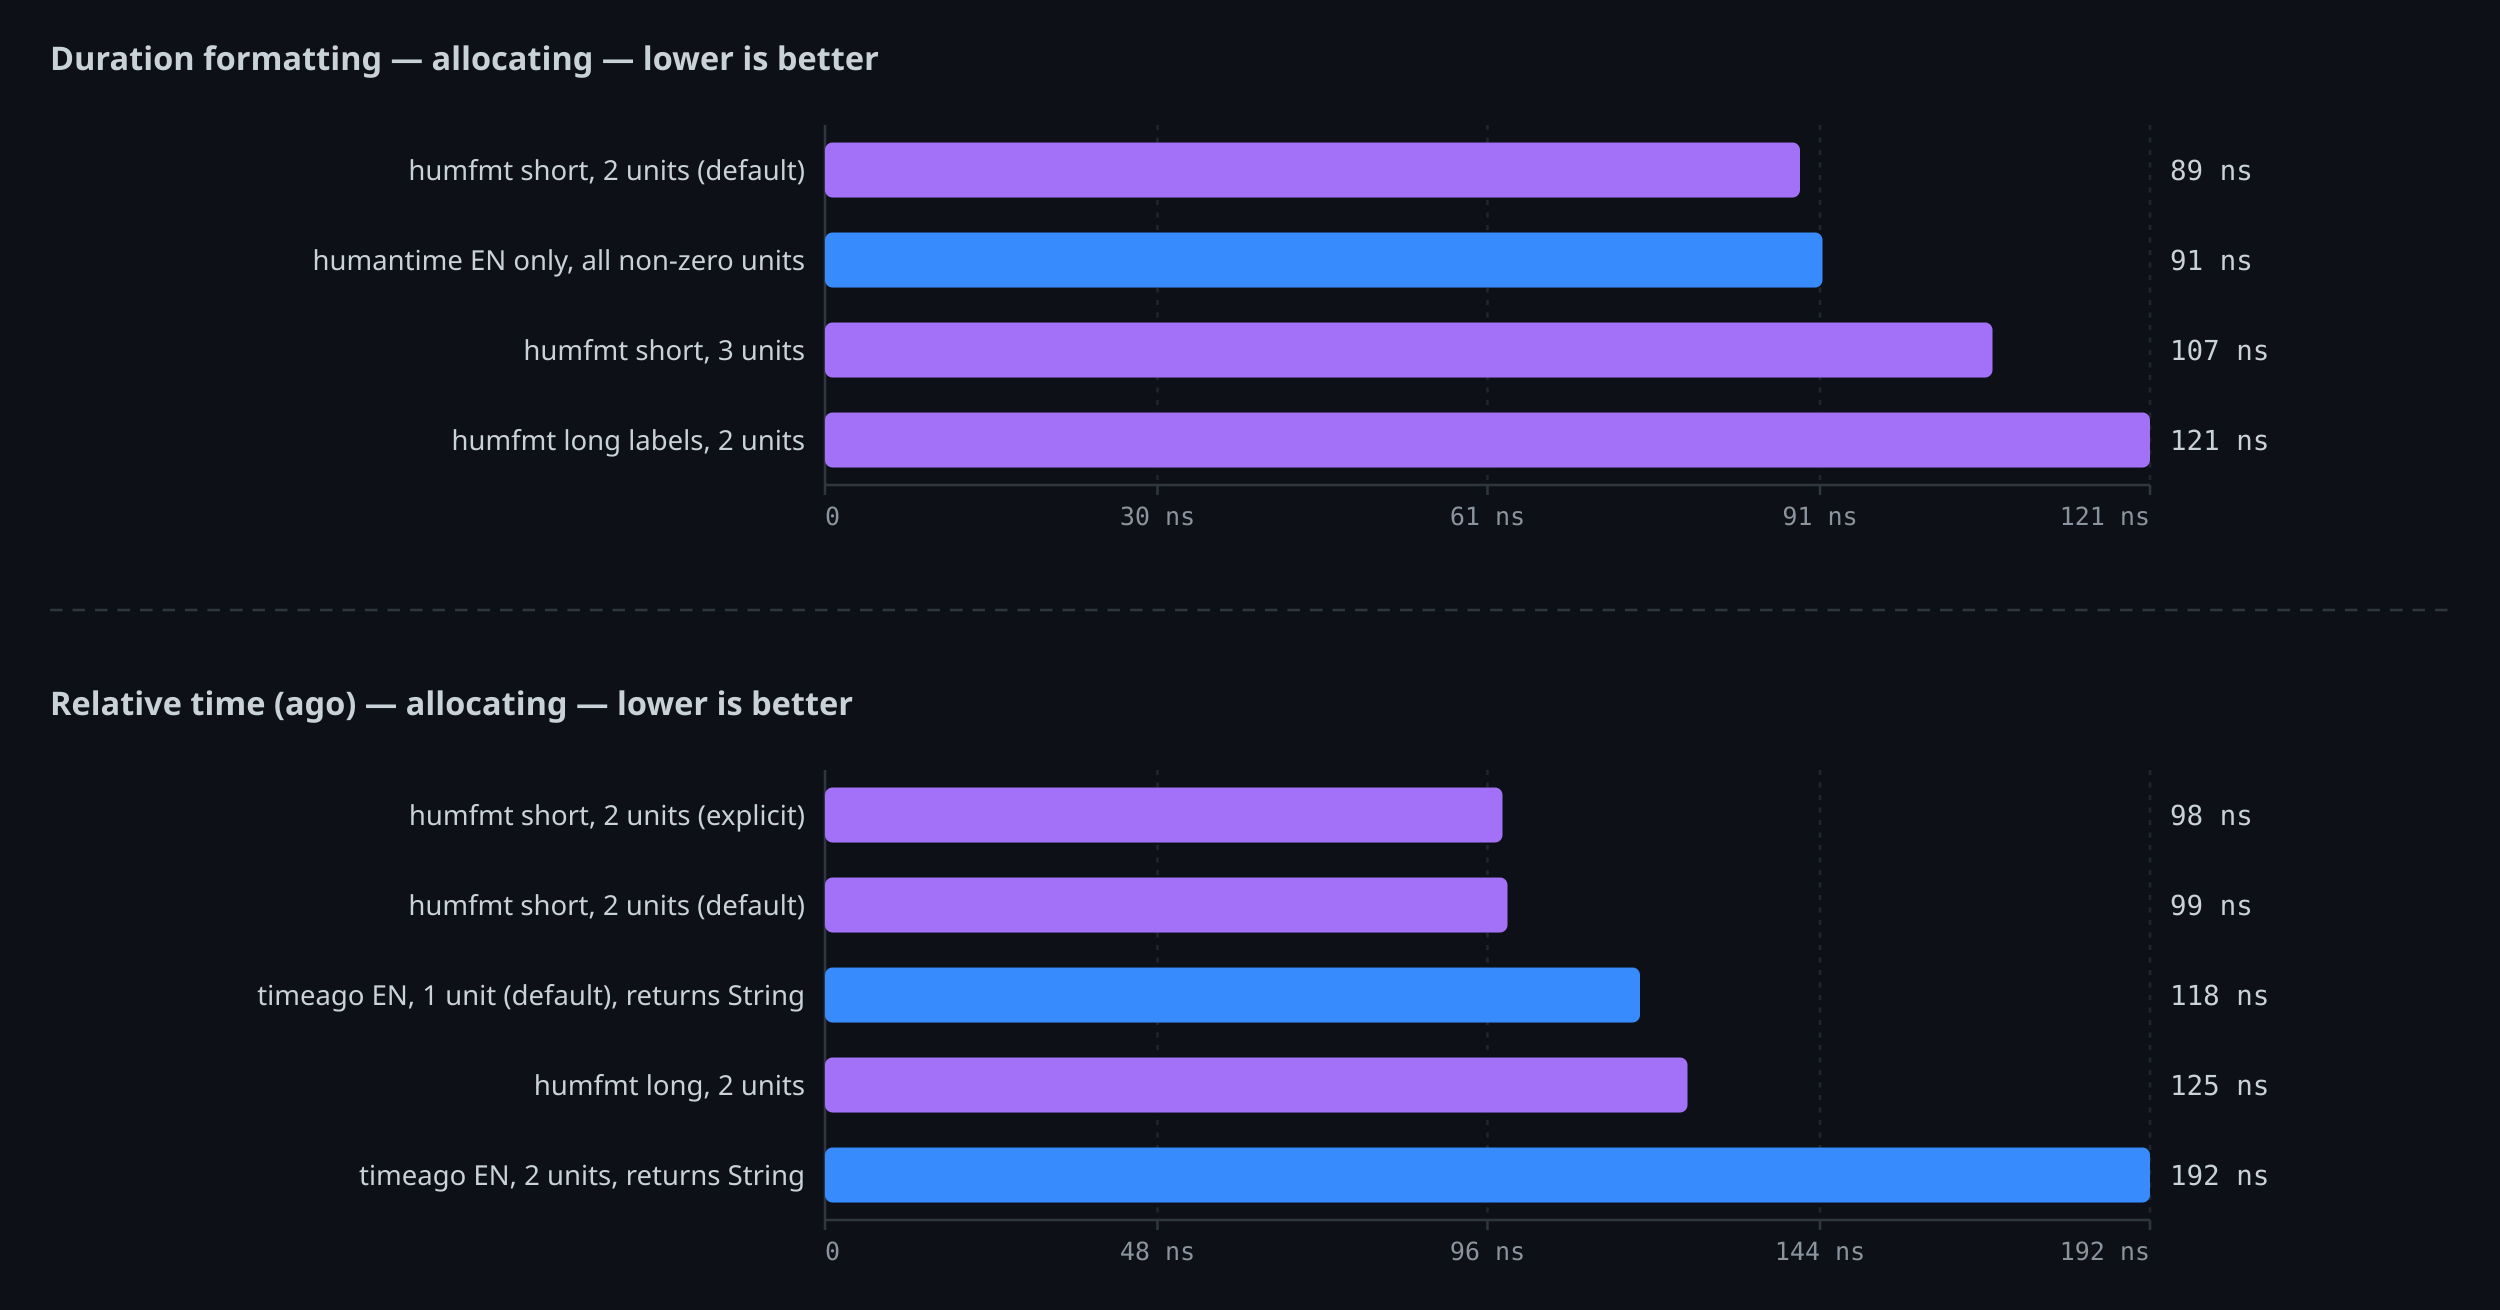
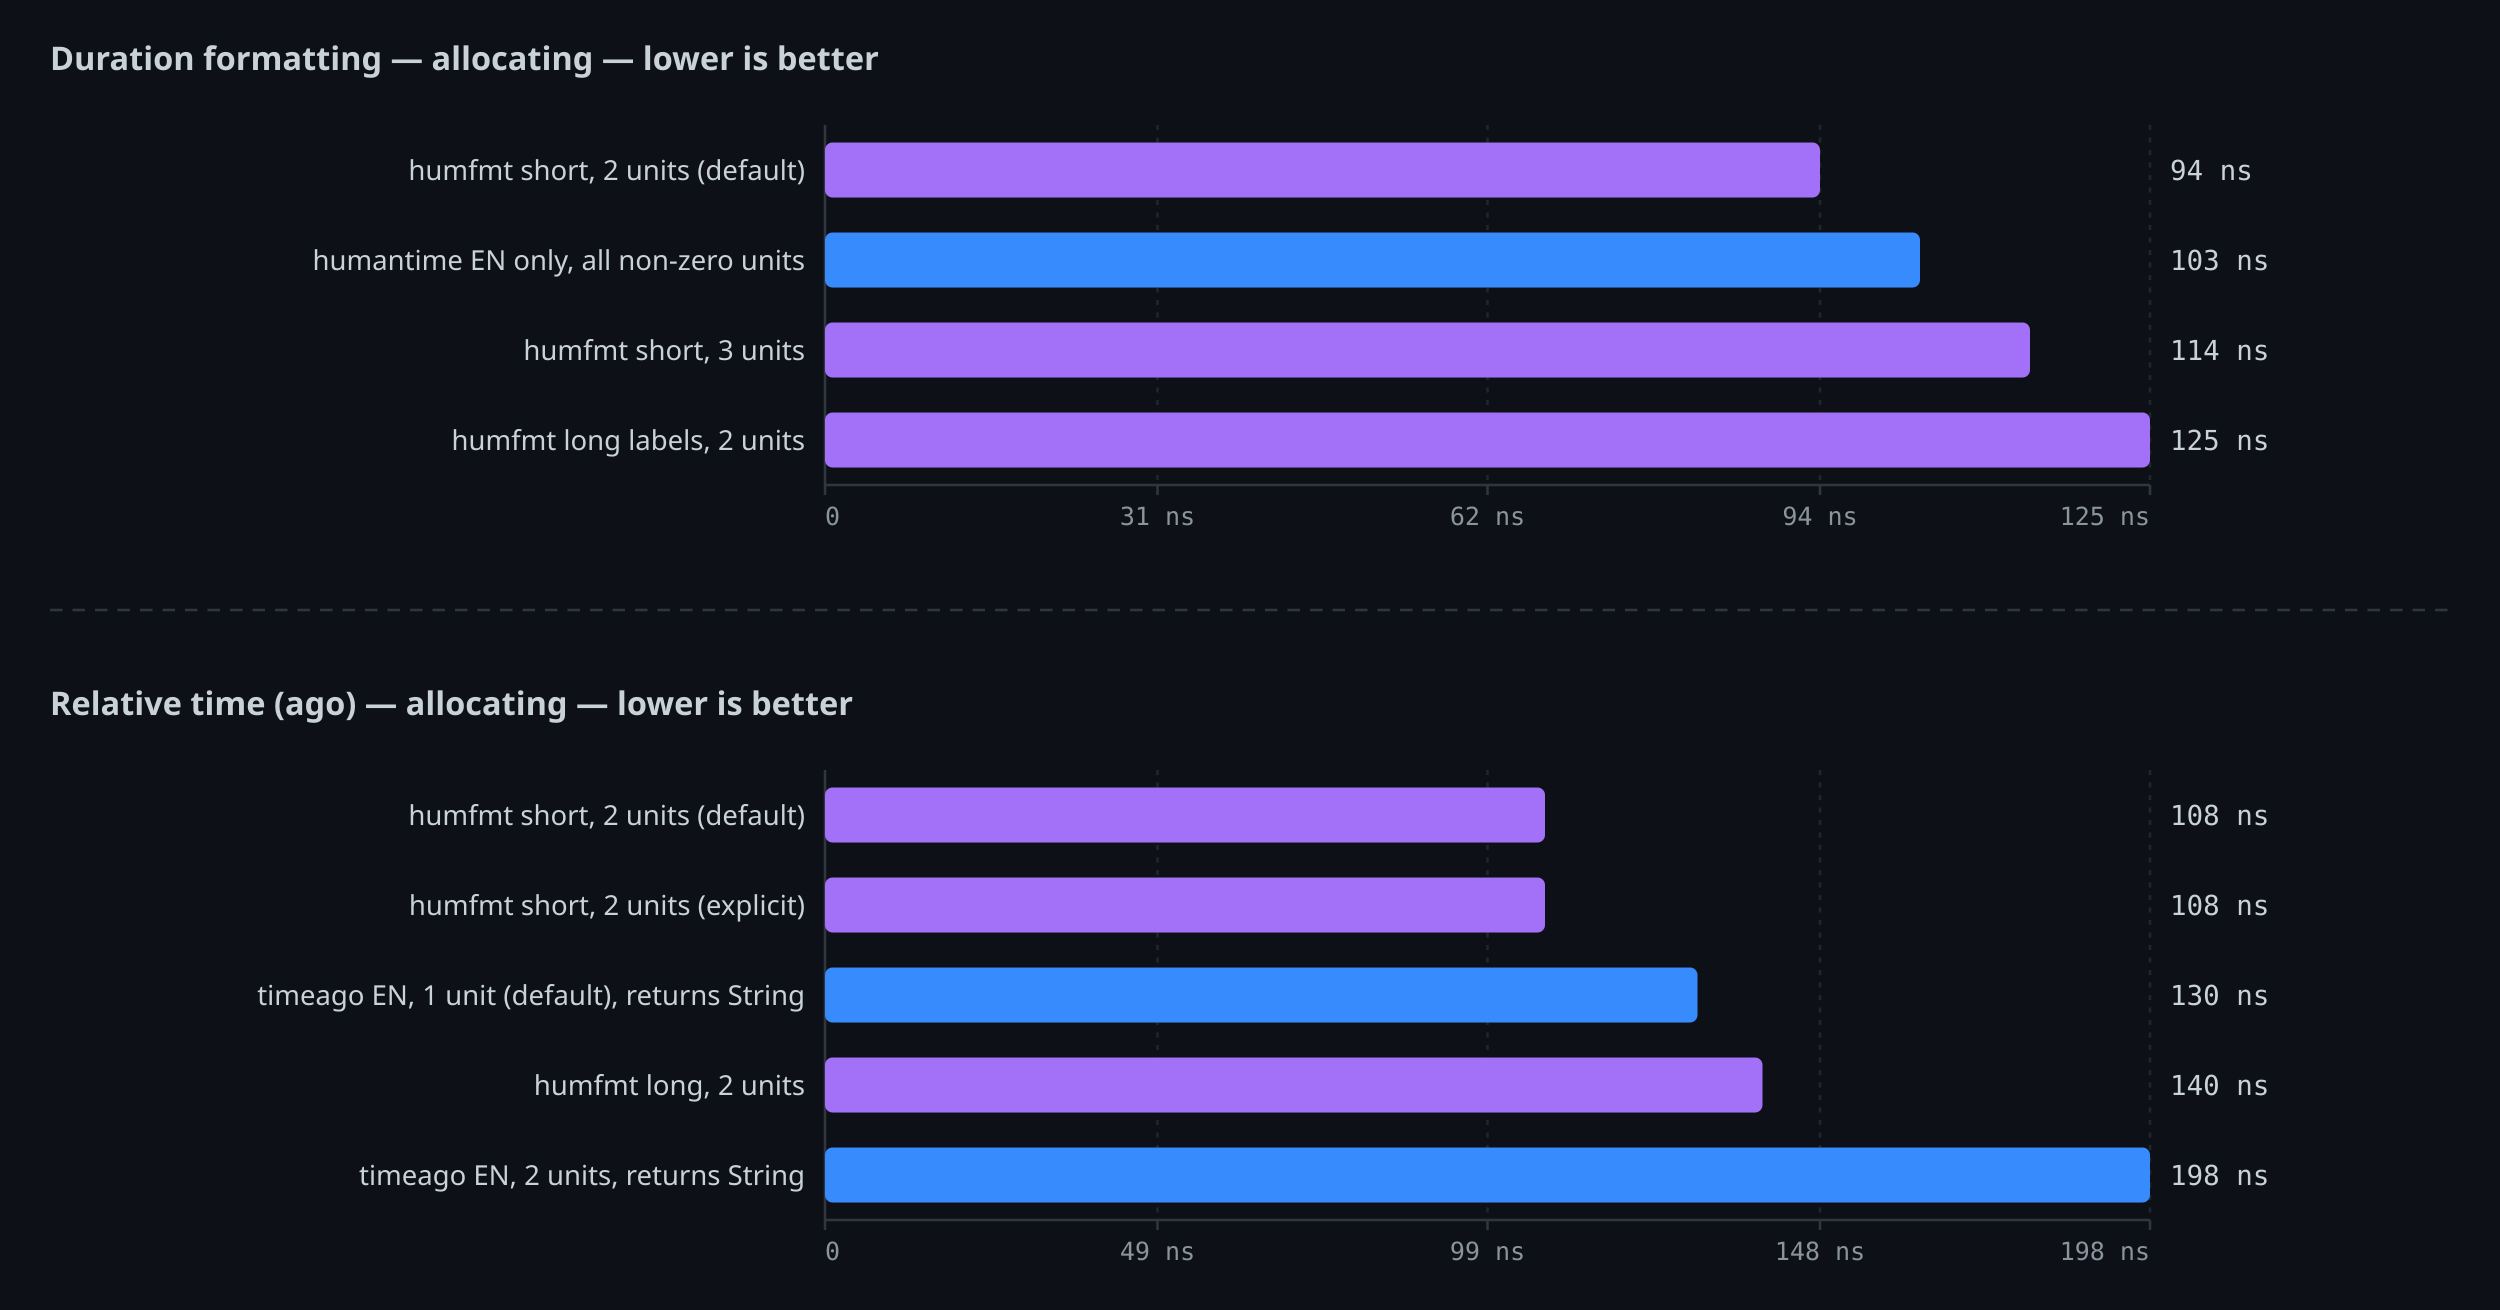
<svg xmlns="http://www.w3.org/2000/svg" width="1000" height="524" viewBox="0 0 1000 524">
  <rect width="100%" height="100%" fill="#0d1117" />
  <text x="20" y="28" fill="#c9d1d9" font-family="ui-sans-serif,system-ui,sans-serif" font-size="13" font-weight="600">Duration formatting — allocating — lower is better</text>
  <line x1="330" y1="50" x2="330" y2="194" stroke="#30363d" stroke-width="1" />
  <line x1="330" y1="194" x2="860" y2="194" stroke="#30363d" stroke-width="1" />
  <line x1="330" y1="194" x2="330" y2="198" stroke="#30363d" stroke-width="1" />
  <text x="330" y="210" fill="#8b949e" font-family="ui-monospace,monospace" font-size="10" text-anchor="start">0</text>
  <line x1="463" y1="50" x2="463" y2="194" stroke="#21262d" stroke-width="1" stroke-dasharray="2 3" />
  <line x1="463" y1="194" x2="463" y2="198" stroke="#30363d" stroke-width="1" />
-   <text x="463" y="210" fill="#8b949e" font-family="ui-monospace,monospace" font-size="10" text-anchor="middle">30 ns</text>
+   <text x="463" y="210" fill="#8b949e" font-family="ui-monospace,monospace" font-size="10" text-anchor="middle">31 ns</text>
  <line x1="595" y1="50" x2="595" y2="194" stroke="#21262d" stroke-width="1" stroke-dasharray="2 3" />
  <line x1="595" y1="194" x2="595" y2="198" stroke="#30363d" stroke-width="1" />
-   <text x="595" y="210" fill="#8b949e" font-family="ui-monospace,monospace" font-size="10" text-anchor="middle">61 ns</text>
+   <text x="595" y="210" fill="#8b949e" font-family="ui-monospace,monospace" font-size="10" text-anchor="middle">62 ns</text>
  <line x1="728" y1="50" x2="728" y2="194" stroke="#21262d" stroke-width="1" stroke-dasharray="2 3" />
  <line x1="728" y1="194" x2="728" y2="198" stroke="#30363d" stroke-width="1" />
-   <text x="728" y="210" fill="#8b949e" font-family="ui-monospace,monospace" font-size="10" text-anchor="middle">91 ns</text>
+   <text x="728" y="210" fill="#8b949e" font-family="ui-monospace,monospace" font-size="10" text-anchor="middle">94 ns</text>
  <line x1="860" y1="50" x2="860" y2="194" stroke="#21262d" stroke-width="1" stroke-dasharray="2 3" />
  <line x1="860" y1="194" x2="860" y2="198" stroke="#30363d" stroke-width="1" />
-   <text x="860" y="210" fill="#8b949e" font-family="ui-monospace,monospace" font-size="10" text-anchor="end">121 ns</text>
-   <rect x="330" y="57" width="390" height="22" fill="#a371f7" rx="3" />
+   <text x="860" y="210" fill="#8b949e" font-family="ui-monospace,monospace" font-size="10" text-anchor="end">125 ns</text>
+   <rect x="330" y="57" width="398" height="22" fill="#a371f7" rx="3" />
  <text x="322" y="72" fill="#c9d1d9" font-family="ui-sans-serif,system-ui,sans-serif" font-size="11" text-anchor="end">humfmt  short, 2 units (default)</text>
-   <text x="868" y="72" fill="#c9d1d9" font-family="ui-monospace,monospace" font-size="11">89 ns</text>
-   <rect x="330" y="93" width="399" height="22" fill="#388bfd" rx="3" />
+   <text x="868" y="72" fill="#c9d1d9" font-family="ui-monospace,monospace" font-size="11">94 ns</text>
+   <rect x="330" y="93" width="438" height="22" fill="#388bfd" rx="3" />
  <text x="322" y="108" fill="#c9d1d9" font-family="ui-sans-serif,system-ui,sans-serif" font-size="11" text-anchor="end">humantime  EN only, all non-zero units</text>
-   <text x="868" y="108" fill="#c9d1d9" font-family="ui-monospace,monospace" font-size="11">91 ns</text>
-   <rect x="330" y="129" width="467" height="22" fill="#a371f7" rx="3" />
+   <text x="868" y="108" fill="#c9d1d9" font-family="ui-monospace,monospace" font-size="11">103 ns</text>
+   <rect x="330" y="129" width="482" height="22" fill="#a371f7" rx="3" />
  <text x="322" y="144" fill="#c9d1d9" font-family="ui-sans-serif,system-ui,sans-serif" font-size="11" text-anchor="end">humfmt  short, 3 units</text>
-   <text x="868" y="144" fill="#c9d1d9" font-family="ui-monospace,monospace" font-size="11">107 ns</text>
+   <text x="868" y="144" fill="#c9d1d9" font-family="ui-monospace,monospace" font-size="11">114 ns</text>
  <rect x="330" y="165" width="530" height="22" fill="#a371f7" rx="3" />
  <text x="322" y="180" fill="#c9d1d9" font-family="ui-sans-serif,system-ui,sans-serif" font-size="11" text-anchor="end">humfmt  long labels, 2 units</text>
-   <text x="868" y="180" fill="#c9d1d9" font-family="ui-monospace,monospace" font-size="11">121 ns</text>
+   <text x="868" y="180" fill="#c9d1d9" font-family="ui-monospace,monospace" font-size="11">125 ns</text>
  <line x1="20" y1="244" x2="980" y2="244" stroke="#30363d" stroke-width="1" stroke-dasharray="5 4" />
  <text x="20" y="286" fill="#c9d1d9" font-family="ui-sans-serif,system-ui,sans-serif" font-size="13" font-weight="600">Relative time (ago) — allocating — lower is better</text>
  <line x1="330" y1="308" x2="330" y2="488" stroke="#30363d" stroke-width="1" />
  <line x1="330" y1="488" x2="860" y2="488" stroke="#30363d" stroke-width="1" />
  <line x1="330" y1="488" x2="330" y2="492" stroke="#30363d" stroke-width="1" />
  <text x="330" y="504" fill="#8b949e" font-family="ui-monospace,monospace" font-size="10" text-anchor="start">0</text>
  <line x1="463" y1="308" x2="463" y2="488" stroke="#21262d" stroke-width="1" stroke-dasharray="2 3" />
  <line x1="463" y1="488" x2="463" y2="492" stroke="#30363d" stroke-width="1" />
-   <text x="463" y="504" fill="#8b949e" font-family="ui-monospace,monospace" font-size="10" text-anchor="middle">48 ns</text>
+   <text x="463" y="504" fill="#8b949e" font-family="ui-monospace,monospace" font-size="10" text-anchor="middle">49 ns</text>
  <line x1="595" y1="308" x2="595" y2="488" stroke="#21262d" stroke-width="1" stroke-dasharray="2 3" />
  <line x1="595" y1="488" x2="595" y2="492" stroke="#30363d" stroke-width="1" />
-   <text x="595" y="504" fill="#8b949e" font-family="ui-monospace,monospace" font-size="10" text-anchor="middle">96 ns</text>
+   <text x="595" y="504" fill="#8b949e" font-family="ui-monospace,monospace" font-size="10" text-anchor="middle">99 ns</text>
  <line x1="728" y1="308" x2="728" y2="488" stroke="#21262d" stroke-width="1" stroke-dasharray="2 3" />
  <line x1="728" y1="488" x2="728" y2="492" stroke="#30363d" stroke-width="1" />
-   <text x="728" y="504" fill="#8b949e" font-family="ui-monospace,monospace" font-size="10" text-anchor="middle">144 ns</text>
+   <text x="728" y="504" fill="#8b949e" font-family="ui-monospace,monospace" font-size="10" text-anchor="middle">148 ns</text>
  <line x1="860" y1="308" x2="860" y2="488" stroke="#21262d" stroke-width="1" stroke-dasharray="2 3" />
  <line x1="860" y1="488" x2="860" y2="492" stroke="#30363d" stroke-width="1" />
-   <text x="860" y="504" fill="#8b949e" font-family="ui-monospace,monospace" font-size="10" text-anchor="end">192 ns</text>
-   <rect x="330" y="315" width="271" height="22" fill="#a371f7" rx="3" />
-   <text x="322" y="330" fill="#c9d1d9" font-family="ui-sans-serif,system-ui,sans-serif" font-size="11" text-anchor="end">humfmt  short, 2 units (explicit)</text>
-   <text x="868" y="330" fill="#c9d1d9" font-family="ui-monospace,monospace" font-size="11">98 ns</text>
-   <rect x="330" y="351" width="273" height="22" fill="#a371f7" rx="3" />
-   <text x="322" y="366" fill="#c9d1d9" font-family="ui-sans-serif,system-ui,sans-serif" font-size="11" text-anchor="end">humfmt  short, 2 units (default)</text>
-   <text x="868" y="366" fill="#c9d1d9" font-family="ui-monospace,monospace" font-size="11">99 ns</text>
-   <rect x="330" y="387" width="326" height="22" fill="#388bfd" rx="3" />
+   <text x="860" y="504" fill="#8b949e" font-family="ui-monospace,monospace" font-size="10" text-anchor="end">198 ns</text>
+   <rect x="330" y="315" width="288" height="22" fill="#a371f7" rx="3" />
+   <text x="322" y="330" fill="#c9d1d9" font-family="ui-sans-serif,system-ui,sans-serif" font-size="11" text-anchor="end">humfmt  short, 2 units (default)</text>
+   <text x="868" y="330" fill="#c9d1d9" font-family="ui-monospace,monospace" font-size="11">108 ns</text>
+   <rect x="330" y="351" width="288" height="22" fill="#a371f7" rx="3" />
+   <text x="322" y="366" fill="#c9d1d9" font-family="ui-sans-serif,system-ui,sans-serif" font-size="11" text-anchor="end">humfmt  short, 2 units (explicit)</text>
+   <text x="868" y="366" fill="#c9d1d9" font-family="ui-monospace,monospace" font-size="11">108 ns</text>
+   <rect x="330" y="387" width="349" height="22" fill="#388bfd" rx="3" />
  <text x="322" y="402" fill="#c9d1d9" font-family="ui-sans-serif,system-ui,sans-serif" font-size="11" text-anchor="end">timeago  EN, 1 unit (default), returns String</text>
-   <text x="868" y="402" fill="#c9d1d9" font-family="ui-monospace,monospace" font-size="11">118 ns</text>
-   <rect x="330" y="423" width="345" height="22" fill="#a371f7" rx="3" />
+   <text x="868" y="402" fill="#c9d1d9" font-family="ui-monospace,monospace" font-size="11">130 ns</text>
+   <rect x="330" y="423" width="375" height="22" fill="#a371f7" rx="3" />
  <text x="322" y="438" fill="#c9d1d9" font-family="ui-sans-serif,system-ui,sans-serif" font-size="11" text-anchor="end">humfmt  long, 2 units</text>
-   <text x="868" y="438" fill="#c9d1d9" font-family="ui-monospace,monospace" font-size="11">125 ns</text>
+   <text x="868" y="438" fill="#c9d1d9" font-family="ui-monospace,monospace" font-size="11">140 ns</text>
  <rect x="330" y="459" width="530" height="22" fill="#388bfd" rx="3" />
  <text x="322" y="474" fill="#c9d1d9" font-family="ui-sans-serif,system-ui,sans-serif" font-size="11" text-anchor="end">timeago  EN, 2 units, returns String</text>
-   <text x="868" y="474" fill="#c9d1d9" font-family="ui-monospace,monospace" font-size="11">192 ns</text>
+   <text x="868" y="474" fill="#c9d1d9" font-family="ui-monospace,monospace" font-size="11">198 ns</text>
</svg>
